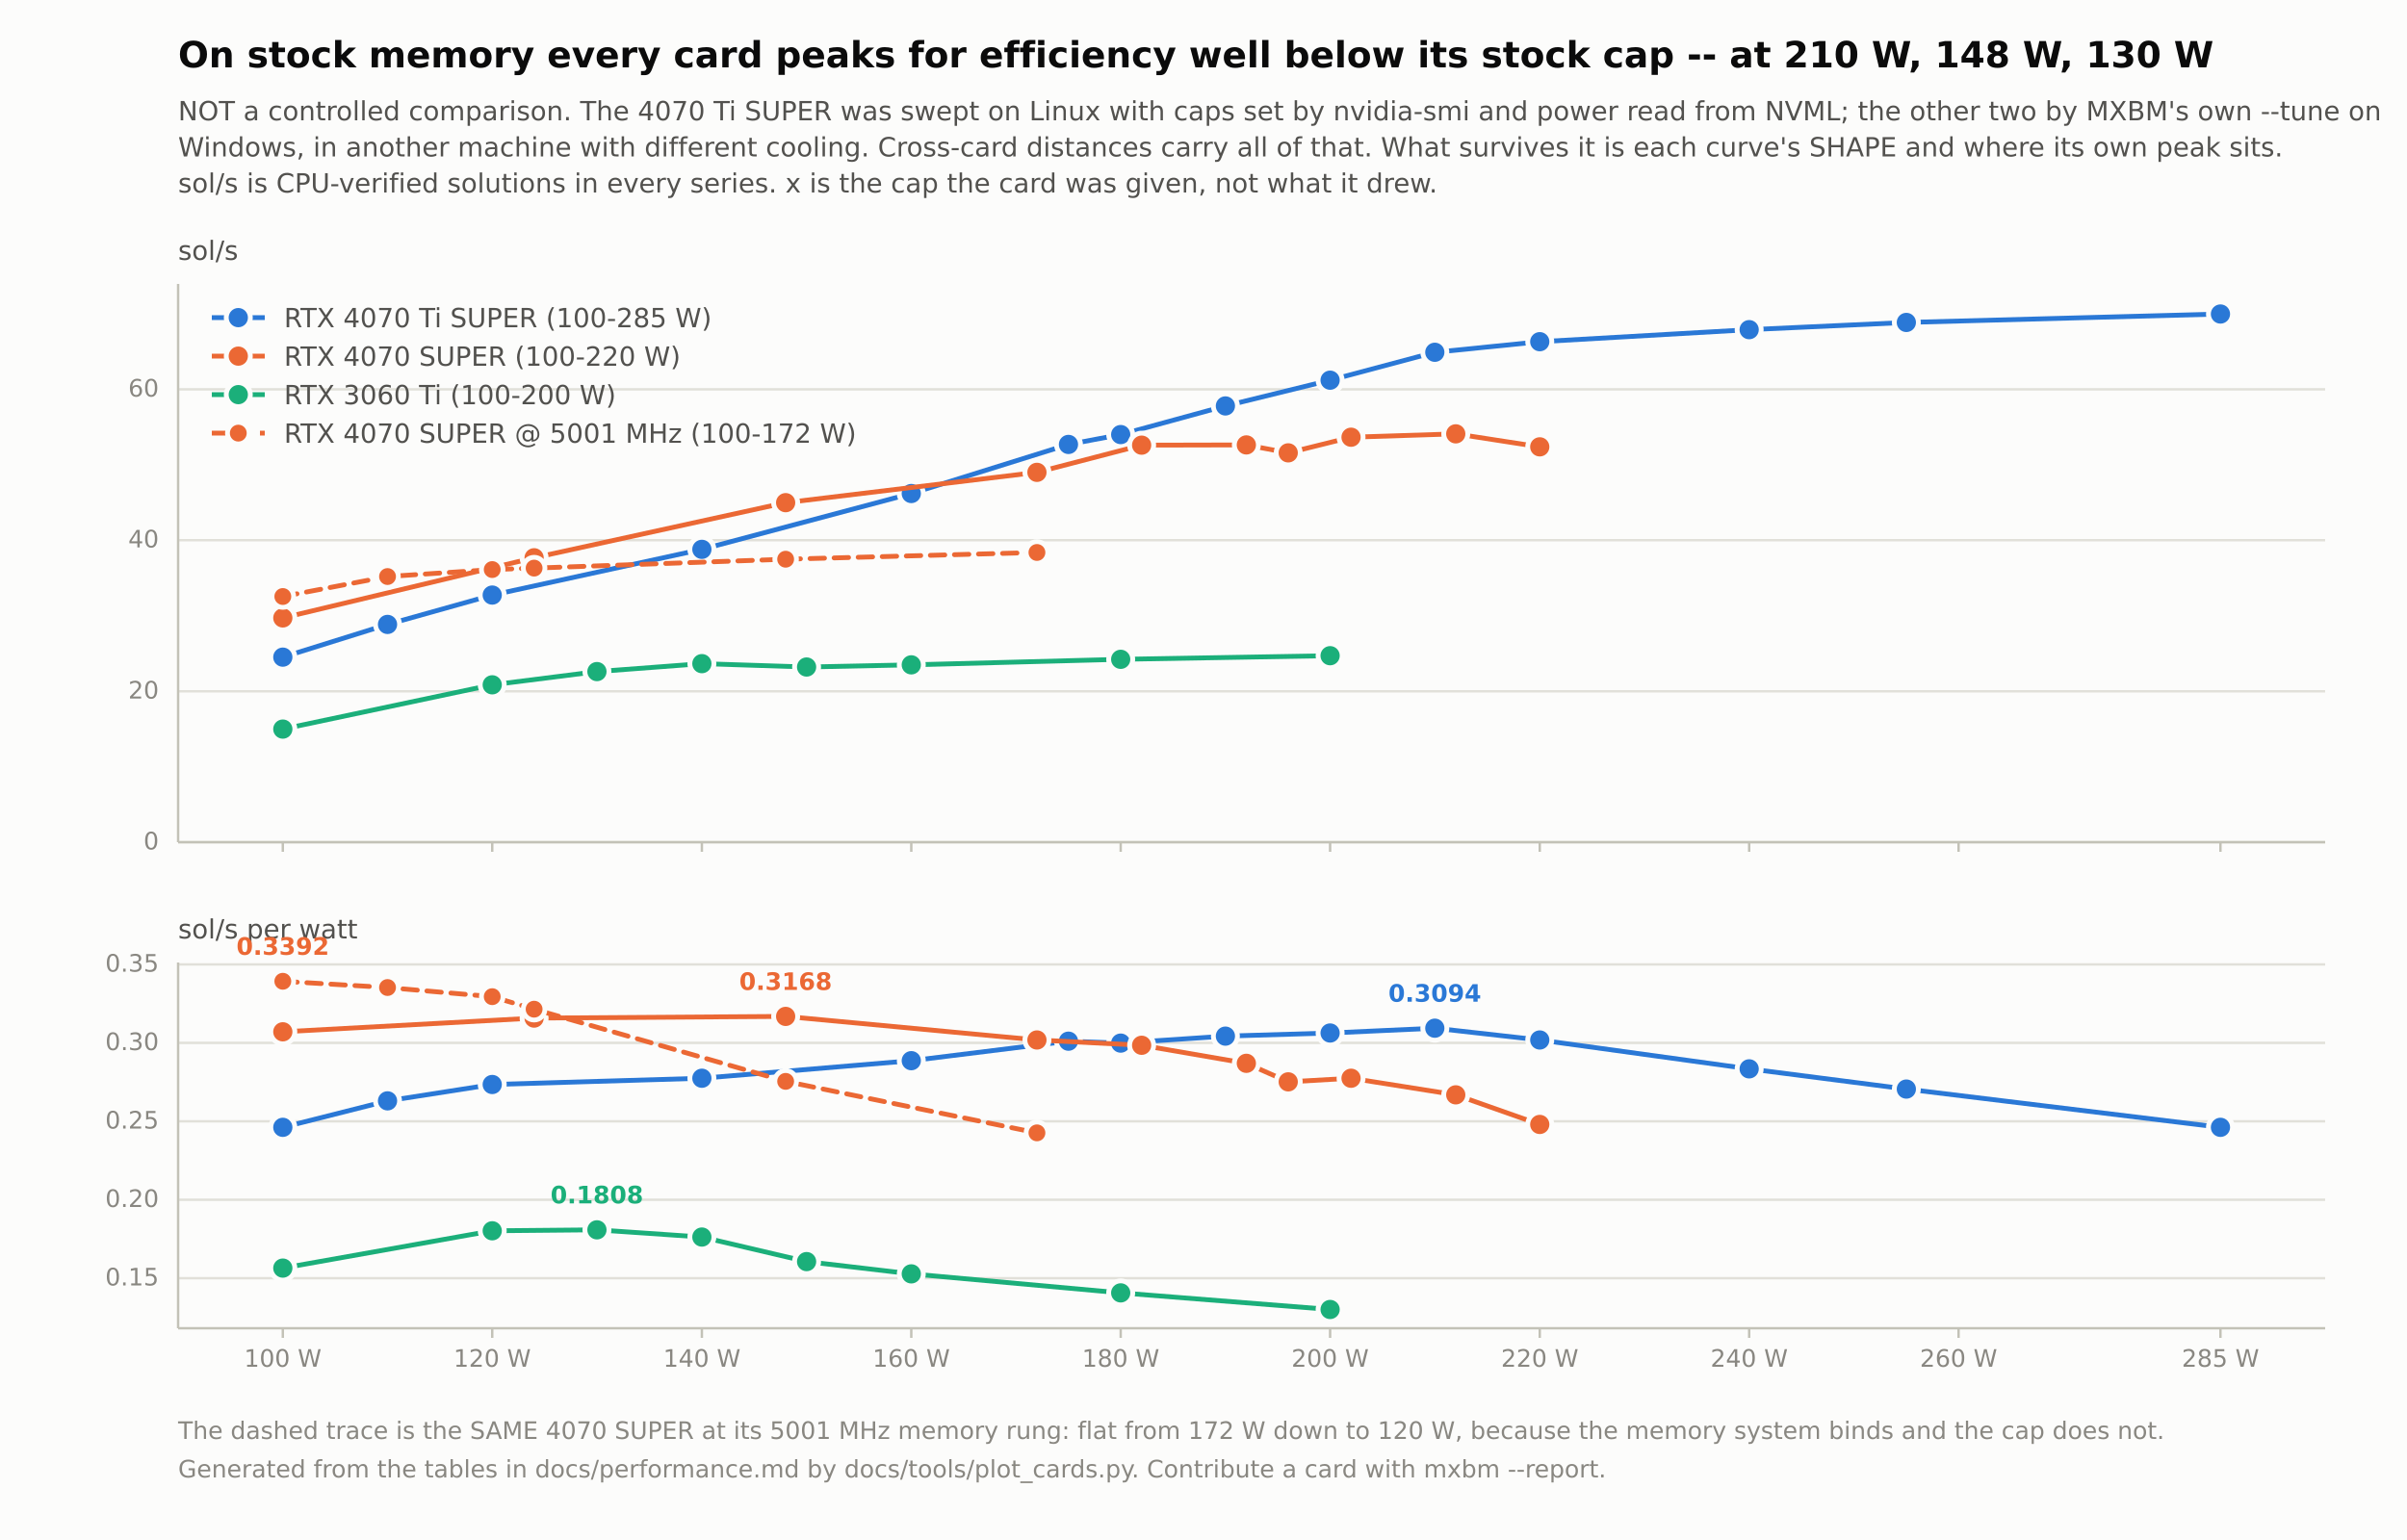
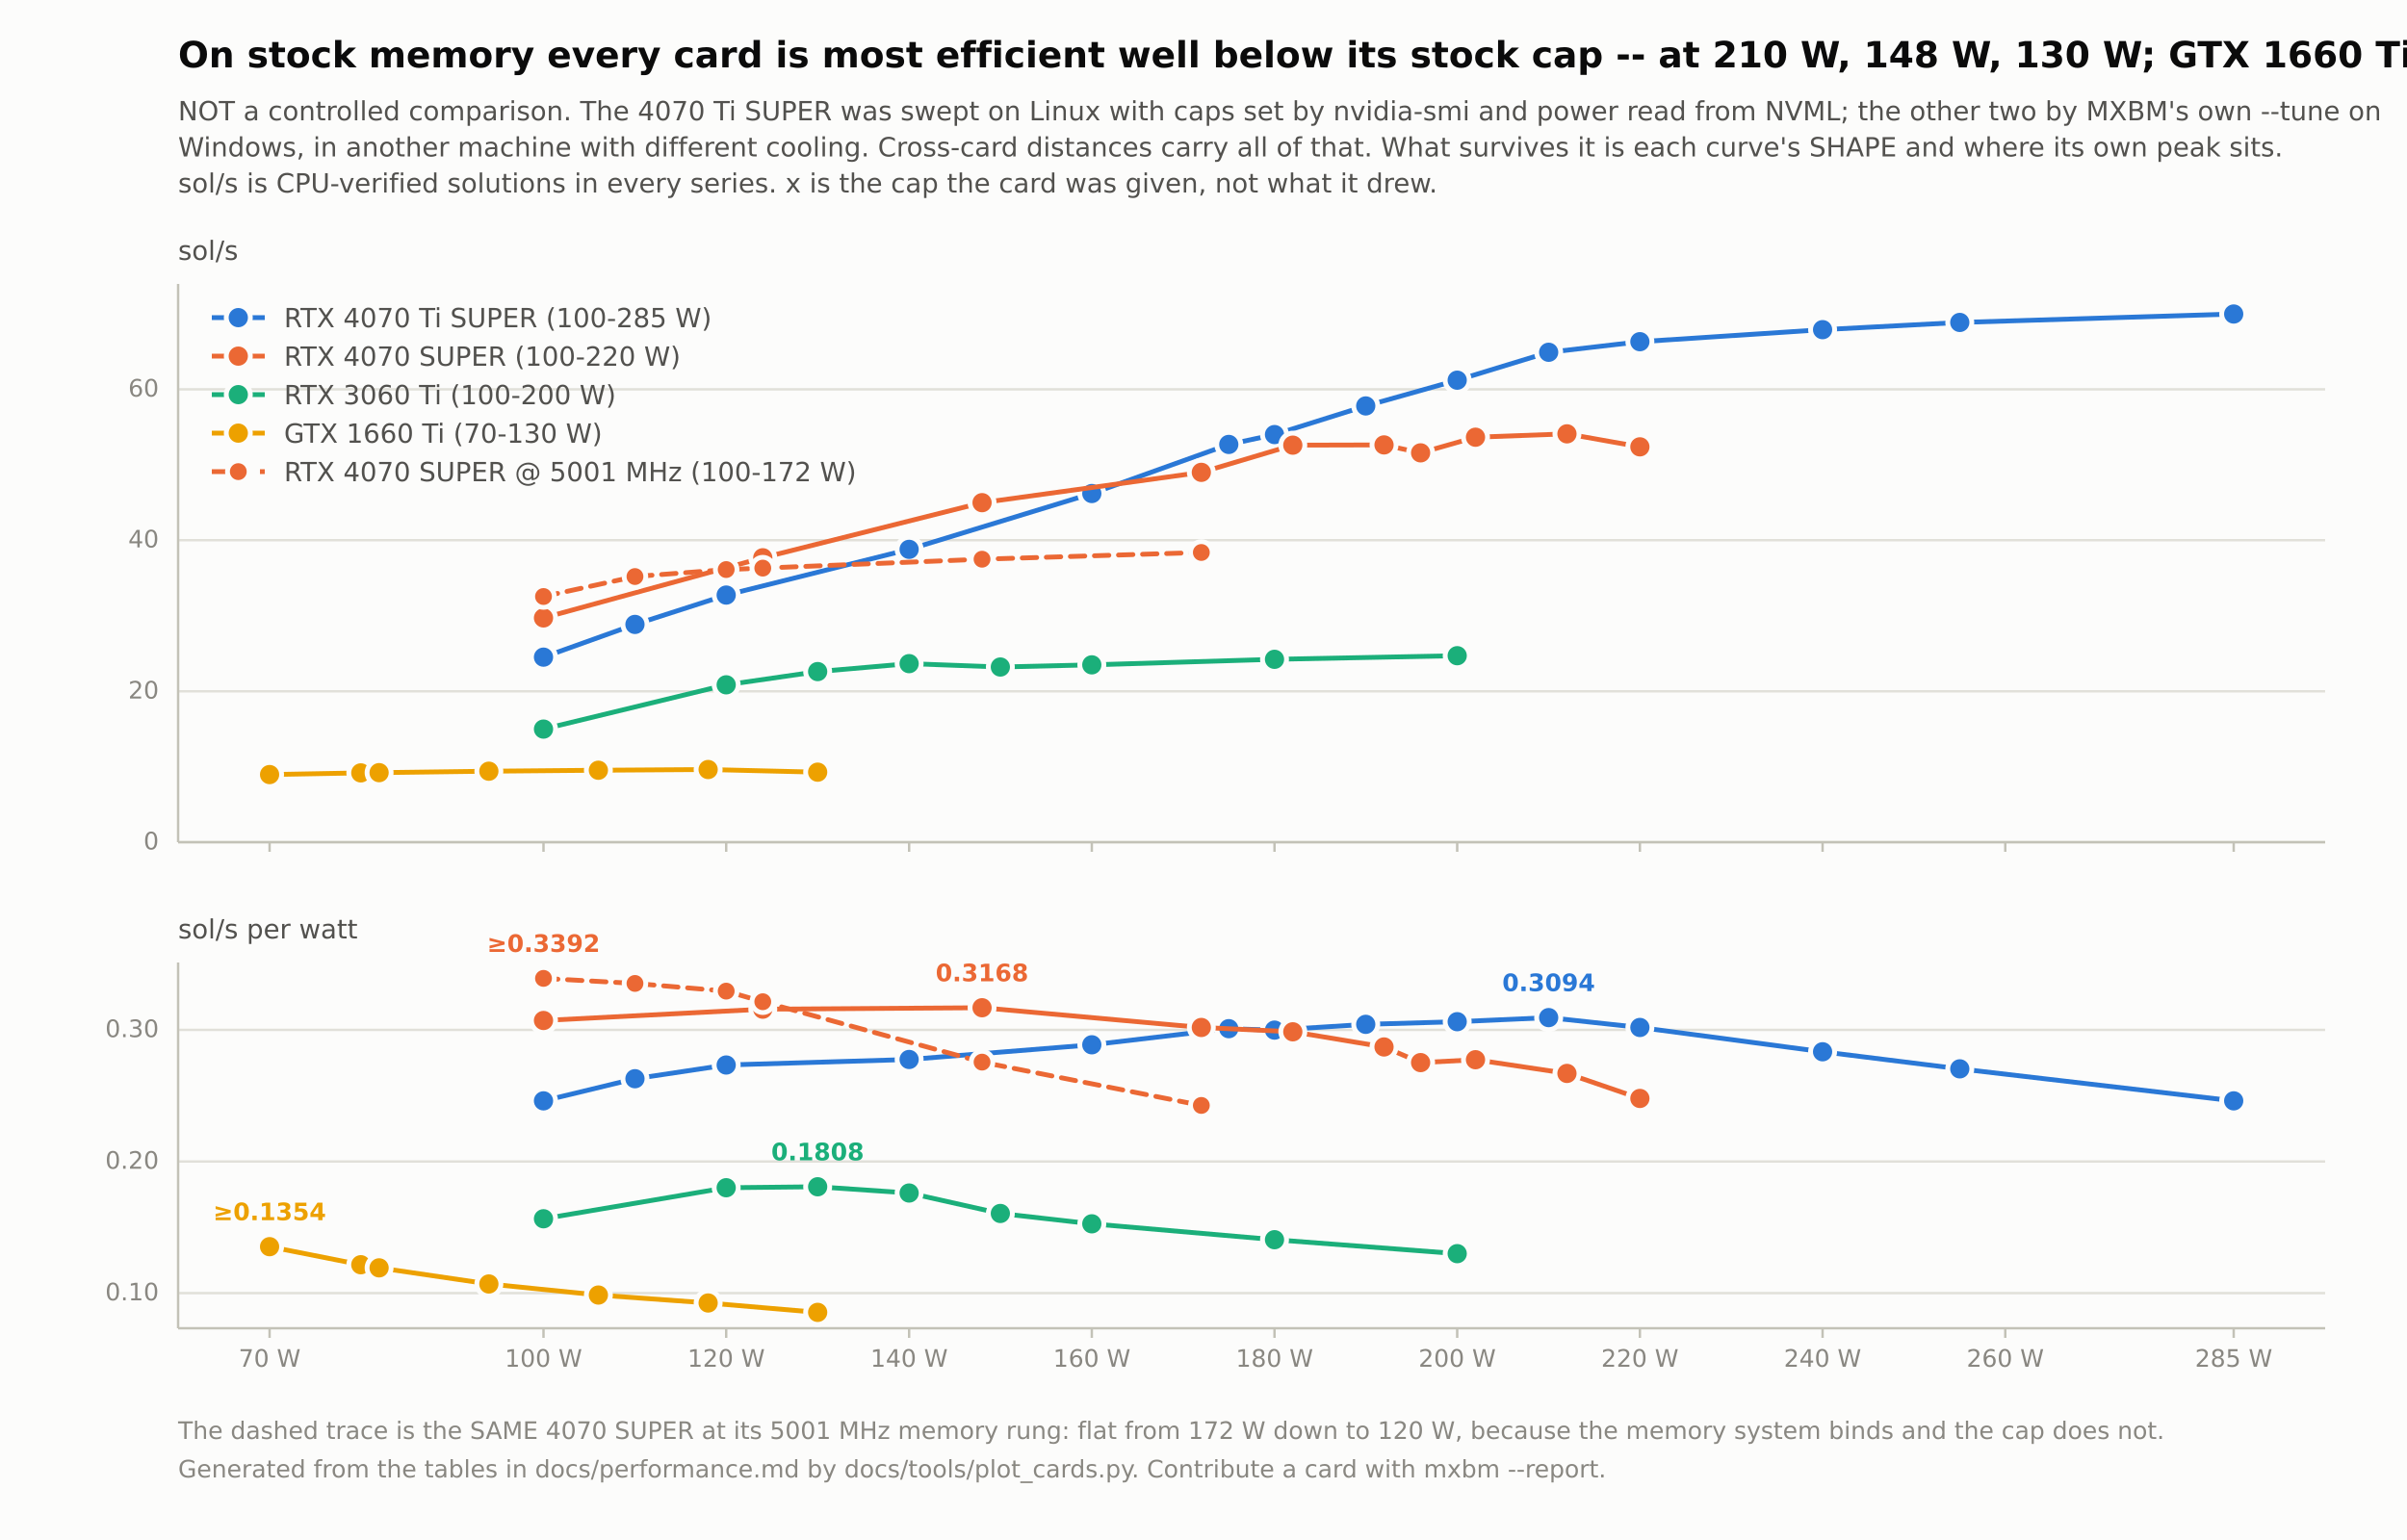
<svg xmlns="http://www.w3.org/2000/svg" width="1000" height="640" viewBox="0 0 1000 640" font-family="DejaVu Sans, Helvetica, Arial, sans-serif">
  <rect width="1000" height="640" fill="#fcfcfb" />
-   <text x="74" y="28" font-size="15" font-weight="bold" fill="#0b0b0b">On stock memory every card peaks for efficiency well below its stock cap -- at 210 W, 148 W, 130 W</text>
+   <text x="74" y="28" font-size="15" font-weight="bold" fill="#0b0b0b">On stock memory every card is most efficient well below its stock cap -- at 210 W, 148 W, 130 W; GTX 1660 Ti never turned over above 70 W</text>
  <text x="74" y="50" font-size="11" fill="#52514e">NOT a controlled comparison. The 4070 Ti SUPER was swept on Linux with caps set by nvidia-smi and power read from NVML; the other two by MXBM's own --tune on</text>
  <text x="74" y="65" font-size="11" fill="#52514e">Windows, in another machine with different cooling. Cross-card distances carry all of that. What survives it is each curve's SHAPE and where its own peak sits.</text>
  <text x="74" y="80" font-size="11" fill="#52514e">sol/s is CPU-verified solutions in every series. x is the cap the card was given, not what it drew.</text>
  <line x1="74" y1="350" x2="966" y2="350" stroke="#e1e0d9" stroke-width="1" />
  <text x="66" y="353" font-size="10" fill="#898781" text-anchor="end">0</text>
  <line x1="74" y1="287.3" x2="966" y2="287.3" stroke="#e1e0d9" stroke-width="1" />
  <text x="66" y="290.3" font-size="10" fill="#898781" text-anchor="end">20</text>
  <line x1="74" y1="224.5" x2="966" y2="224.5" stroke="#e1e0d9" stroke-width="1" />
  <text x="66" y="227.5" font-size="10" fill="#898781" text-anchor="end">40</text>
  <line x1="74" y1="161.8" x2="966" y2="161.8" stroke="#e1e0d9" stroke-width="1" />
  <text x="66" y="164.8" font-size="10" fill="#898781" text-anchor="end">60</text>
  <line x1="74" y1="118" x2="74" y2="350" stroke="#c3c2b7" stroke-width="1" />
  <line x1="74" y1="350" x2="966" y2="350" stroke="#c3c2b7" stroke-width="1" />
-   <line x1="117.5" y1="350" x2="117.5" y2="354" stroke="#c3c2b7" stroke-width="1" />
-   <line x1="204.5" y1="350" x2="204.5" y2="354" stroke="#c3c2b7" stroke-width="1" />
-   <line x1="291.6" y1="350" x2="291.6" y2="354" stroke="#c3c2b7" stroke-width="1" />
-   <line x1="378.6" y1="350" x2="378.6" y2="354" stroke="#c3c2b7" stroke-width="1" />
-   <line x1="465.6" y1="350" x2="465.6" y2="354" stroke="#c3c2b7" stroke-width="1" />
-   <line x1="552.6" y1="350" x2="552.6" y2="354" stroke="#c3c2b7" stroke-width="1" />
-   <line x1="639.7" y1="350" x2="639.7" y2="354" stroke="#c3c2b7" stroke-width="1" />
-   <line x1="726.7" y1="350" x2="726.7" y2="354" stroke="#c3c2b7" stroke-width="1" />
-   <line x1="813.7" y1="350" x2="813.7" y2="354" stroke="#c3c2b7" stroke-width="1" />
-   <line x1="922.5" y1="350" x2="922.5" y2="354" stroke="#c3c2b7" stroke-width="1" />
+   <line x1="112.0" y1="350" x2="112.0" y2="354" stroke="#c3c2b7" stroke-width="1" />
+   <line x1="225.8" y1="350" x2="225.8" y2="354" stroke="#c3c2b7" stroke-width="1" />
+   <line x1="301.7" y1="350" x2="301.7" y2="354" stroke="#c3c2b7" stroke-width="1" />
+   <line x1="377.7" y1="350" x2="377.7" y2="354" stroke="#c3c2b7" stroke-width="1" />
+   <line x1="453.6" y1="350" x2="453.6" y2="354" stroke="#c3c2b7" stroke-width="1" />
+   <line x1="529.5" y1="350" x2="529.5" y2="354" stroke="#c3c2b7" stroke-width="1" />
+   <line x1="605.4" y1="350" x2="605.4" y2="354" stroke="#c3c2b7" stroke-width="1" />
+   <line x1="681.3" y1="350" x2="681.3" y2="354" stroke="#c3c2b7" stroke-width="1" />
+   <line x1="757.2" y1="350" x2="757.2" y2="354" stroke="#c3c2b7" stroke-width="1" />
+   <line x1="833.1" y1="350" x2="833.1" y2="354" stroke="#c3c2b7" stroke-width="1" />
+   <line x1="928.0" y1="350" x2="928.0" y2="354" stroke="#c3c2b7" stroke-width="1" />
  <text x="74" y="108" font-size="11" fill="#52514e">sol/s</text>
-   <polyline points="117.5,273.1 161.0,259.5 204.5,247.3 291.6,228.3 378.6,205.1 443.9,184.7 465.6,180.6 509.1,168.7 552.6,158 596.1,146.4 639.7,142 726.7,137.0 792.0,134 922.5,130.5" fill="none" stroke="#2a78d6" stroke-width="2" stroke-linejoin="round" stroke-linecap="round" />
-   <circle cx="117.5" cy="273.1" r="6" fill="#fcfcfb" />
-   <circle cx="117.5" cy="273.1" r="4" fill="#2a78d6" />
-   <circle cx="161.0" cy="259.5" r="6" fill="#fcfcfb" />
-   <circle cx="161.0" cy="259.5" r="4" fill="#2a78d6" />
-   <circle cx="204.5" cy="247.3" r="6" fill="#fcfcfb" />
-   <circle cx="204.5" cy="247.3" r="4" fill="#2a78d6" />
-   <circle cx="291.6" cy="228.3" r="6" fill="#fcfcfb" />
-   <circle cx="291.6" cy="228.3" r="4" fill="#2a78d6" />
-   <circle cx="378.6" cy="205.1" r="6" fill="#fcfcfb" />
-   <circle cx="378.6" cy="205.1" r="4" fill="#2a78d6" />
-   <circle cx="443.9" cy="184.7" r="6" fill="#fcfcfb" />
-   <circle cx="443.9" cy="184.7" r="4" fill="#2a78d6" />
-   <circle cx="465.6" cy="180.6" r="6" fill="#fcfcfb" />
-   <circle cx="465.6" cy="180.6" r="4" fill="#2a78d6" />
-   <circle cx="509.1" cy="168.7" r="6" fill="#fcfcfb" />
-   <circle cx="509.1" cy="168.7" r="4" fill="#2a78d6" />
-   <circle cx="552.6" cy="158" r="6" fill="#fcfcfb" />
-   <circle cx="552.6" cy="158" r="4" fill="#2a78d6" />
-   <circle cx="596.1" cy="146.4" r="6" fill="#fcfcfb" />
-   <circle cx="596.1" cy="146.4" r="4" fill="#2a78d6" />
-   <circle cx="639.7" cy="142" r="6" fill="#fcfcfb" />
-   <circle cx="639.7" cy="142" r="4" fill="#2a78d6" />
-   <circle cx="726.7" cy="137.0" r="6" fill="#fcfcfb" />
-   <circle cx="726.7" cy="137.0" r="4" fill="#2a78d6" />
-   <circle cx="792.0" cy="134" r="6" fill="#fcfcfb" />
-   <circle cx="792.0" cy="134" r="4" fill="#2a78d6" />
-   <circle cx="922.5" cy="130.5" r="6" fill="#fcfcfb" />
-   <circle cx="922.5" cy="130.5" r="4" fill="#2a78d6" />
-   <polyline points="117.5,256.8 221.9,231.8 326.4,208.9 430.8,196.3 474.3,185.0 517.8,184.9 535.2,188.2 561.3,181.7 604.8,180.3 639.7,185.7" fill="none" stroke="#eb6834" stroke-width="2" stroke-linejoin="round" stroke-linecap="round" />
-   <circle cx="117.5" cy="256.8" r="6" fill="#fcfcfb" />
-   <circle cx="117.5" cy="256.8" r="4" fill="#eb6834" />
-   <circle cx="221.9" cy="231.8" r="6" fill="#fcfcfb" />
-   <circle cx="221.9" cy="231.8" r="4" fill="#eb6834" />
-   <circle cx="326.4" cy="208.9" r="6" fill="#fcfcfb" />
-   <circle cx="326.4" cy="208.9" r="4" fill="#eb6834" />
-   <circle cx="430.8" cy="196.3" r="6" fill="#fcfcfb" />
-   <circle cx="430.8" cy="196.3" r="4" fill="#eb6834" />
-   <circle cx="474.3" cy="185.0" r="6" fill="#fcfcfb" />
-   <circle cx="474.3" cy="185.0" r="4" fill="#eb6834" />
-   <circle cx="517.8" cy="184.9" r="6" fill="#fcfcfb" />
-   <circle cx="517.8" cy="184.9" r="4" fill="#eb6834" />
-   <circle cx="535.2" cy="188.2" r="6" fill="#fcfcfb" />
-   <circle cx="535.2" cy="188.2" r="4" fill="#eb6834" />
-   <circle cx="561.3" cy="181.7" r="6" fill="#fcfcfb" />
-   <circle cx="561.3" cy="181.7" r="4" fill="#eb6834" />
-   <circle cx="604.8" cy="180.3" r="6" fill="#fcfcfb" />
-   <circle cx="604.8" cy="180.3" r="4" fill="#eb6834" />
-   <circle cx="639.7" cy="185.7" r="6" fill="#fcfcfb" />
-   <circle cx="639.7" cy="185.7" r="4" fill="#eb6834" />
-   <polyline points="117.5,303.0 204.5,284.6 248.0,279.1 291.6,275.8 335.1,277.2 378.6,276.3 465.6,274.0 552.6,272.5" fill="none" stroke="#1baf7a" stroke-width="2" stroke-linejoin="round" stroke-linecap="round" />
-   <circle cx="117.5" cy="303.0" r="6" fill="#fcfcfb" />
-   <circle cx="117.5" cy="303.0" r="4" fill="#1baf7a" />
-   <circle cx="204.5" cy="284.6" r="6" fill="#fcfcfb" />
-   <circle cx="204.5" cy="284.6" r="4" fill="#1baf7a" />
-   <circle cx="248.0" cy="279.1" r="6" fill="#fcfcfb" />
-   <circle cx="248.0" cy="279.1" r="4" fill="#1baf7a" />
-   <circle cx="291.6" cy="275.8" r="6" fill="#fcfcfb" />
-   <circle cx="291.6" cy="275.8" r="4" fill="#1baf7a" />
-   <circle cx="335.1" cy="277.2" r="6" fill="#fcfcfb" />
-   <circle cx="335.1" cy="277.2" r="4" fill="#1baf7a" />
-   <circle cx="378.6" cy="276.3" r="6" fill="#fcfcfb" />
-   <circle cx="378.6" cy="276.3" r="4" fill="#1baf7a" />
-   <circle cx="465.6" cy="274.0" r="6" fill="#fcfcfb" />
-   <circle cx="465.6" cy="274.0" r="4" fill="#1baf7a" />
-   <circle cx="552.6" cy="272.5" r="6" fill="#fcfcfb" />
-   <circle cx="552.6" cy="272.5" r="4" fill="#1baf7a" />
-   <polyline points="117.5,247.9 161.0,239.6 204.5,236.7 221.9,236.1 326.4,232.4 430.8,229.6" fill="none" stroke="#eb6834" stroke-width="2" stroke-linejoin="round" stroke-linecap="round" stroke-dasharray="6 4" />
-   <circle cx="117.5" cy="247.9" r="5.5" fill="#fcfcfb" />
-   <circle cx="117.5" cy="247.9" r="3.5" fill="#eb6834" />
-   <circle cx="161.0" cy="239.6" r="5.5" fill="#fcfcfb" />
-   <circle cx="161.0" cy="239.6" r="3.5" fill="#eb6834" />
-   <circle cx="204.5" cy="236.7" r="5.5" fill="#fcfcfb" />
-   <circle cx="204.5" cy="236.7" r="3.5" fill="#eb6834" />
-   <circle cx="221.9" cy="236.1" r="5.5" fill="#fcfcfb" />
-   <circle cx="221.9" cy="236.1" r="3.5" fill="#eb6834" />
-   <circle cx="326.4" cy="232.4" r="5.5" fill="#fcfcfb" />
-   <circle cx="326.4" cy="232.4" r="3.5" fill="#eb6834" />
-   <circle cx="430.8" cy="229.6" r="5.5" fill="#fcfcfb" />
-   <circle cx="430.8" cy="229.6" r="3.5" fill="#eb6834" />
-   <line x1="74" y1="531.2" x2="966" y2="531.2" stroke="#e1e0d9" stroke-width="1" />
-   <text x="66" y="534.2" font-size="10" fill="#898781" text-anchor="end">0.15</text>
-   <line x1="74" y1="498.6" x2="966" y2="498.6" stroke="#e1e0d9" stroke-width="1" />
-   <text x="66" y="501.6" font-size="10" fill="#898781" text-anchor="end">0.20</text>
-   <line x1="74" y1="466.0" x2="966" y2="466.0" stroke="#e1e0d9" stroke-width="1" />
-   <text x="66" y="469.0" font-size="10" fill="#898781" text-anchor="end">0.25</text>
-   <line x1="74" y1="433.4" x2="966" y2="433.4" stroke="#e1e0d9" stroke-width="1" />
-   <text x="66" y="436.4" font-size="10" fill="#898781" text-anchor="end">0.30</text>
-   <line x1="74" y1="400.8" x2="966" y2="400.8" stroke="#e1e0d9" stroke-width="1" />
-   <text x="66" y="403.8" font-size="10" fill="#898781" text-anchor="end">0.35</text>
+   <polyline points="225.8,273.1 263.8,259.5 301.7,247.3 377.7,228.3 453.6,205.1 510.5,184.7 529.5,180.6 567.4,168.7 605.4,158 643.4,146.4 681.3,142 757.2,137.0 814.2,134 928.0,130.5" fill="none" stroke="#2a78d6" stroke-width="2" stroke-linejoin="round" stroke-linecap="round" />
+   <circle cx="225.8" cy="273.1" r="6" fill="#fcfcfb" />
+   <circle cx="225.8" cy="273.1" r="4" fill="#2a78d6" />
+   <circle cx="263.8" cy="259.5" r="6" fill="#fcfcfb" />
+   <circle cx="263.8" cy="259.5" r="4" fill="#2a78d6" />
+   <circle cx="301.7" cy="247.3" r="6" fill="#fcfcfb" />
+   <circle cx="301.7" cy="247.3" r="4" fill="#2a78d6" />
+   <circle cx="377.7" cy="228.3" r="6" fill="#fcfcfb" />
+   <circle cx="377.7" cy="228.3" r="4" fill="#2a78d6" />
+   <circle cx="453.6" cy="205.1" r="6" fill="#fcfcfb" />
+   <circle cx="453.6" cy="205.1" r="4" fill="#2a78d6" />
+   <circle cx="510.5" cy="184.7" r="6" fill="#fcfcfb" />
+   <circle cx="510.5" cy="184.7" r="4" fill="#2a78d6" />
+   <circle cx="529.5" cy="180.6" r="6" fill="#fcfcfb" />
+   <circle cx="529.5" cy="180.6" r="4" fill="#2a78d6" />
+   <circle cx="567.4" cy="168.7" r="6" fill="#fcfcfb" />
+   <circle cx="567.4" cy="168.7" r="4" fill="#2a78d6" />
+   <circle cx="605.4" cy="158" r="6" fill="#fcfcfb" />
+   <circle cx="605.4" cy="158" r="4" fill="#2a78d6" />
+   <circle cx="643.4" cy="146.4" r="6" fill="#fcfcfb" />
+   <circle cx="643.4" cy="146.4" r="4" fill="#2a78d6" />
+   <circle cx="681.3" cy="142" r="6" fill="#fcfcfb" />
+   <circle cx="681.3" cy="142" r="4" fill="#2a78d6" />
+   <circle cx="757.2" cy="137.0" r="6" fill="#fcfcfb" />
+   <circle cx="757.2" cy="137.0" r="4" fill="#2a78d6" />
+   <circle cx="814.2" cy="134" r="6" fill="#fcfcfb" />
+   <circle cx="814.2" cy="134" r="4" fill="#2a78d6" />
+   <circle cx="928.0" cy="130.5" r="6" fill="#fcfcfb" />
+   <circle cx="928.0" cy="130.5" r="4" fill="#2a78d6" />
+   <polyline points="225.8,256.8 316.9,231.8 408.0,208.9 499.1,196.3 537.1,185.0 575.0,184.9 590.2,188.2 613.0,181.7 651.0,180.3 681.3,185.7" fill="none" stroke="#eb6834" stroke-width="2" stroke-linejoin="round" stroke-linecap="round" />
+   <circle cx="225.8" cy="256.8" r="6" fill="#fcfcfb" />
+   <circle cx="225.8" cy="256.8" r="4" fill="#eb6834" />
+   <circle cx="316.9" cy="231.8" r="6" fill="#fcfcfb" />
+   <circle cx="316.9" cy="231.8" r="4" fill="#eb6834" />
+   <circle cx="408.0" cy="208.9" r="6" fill="#fcfcfb" />
+   <circle cx="408.0" cy="208.9" r="4" fill="#eb6834" />
+   <circle cx="499.1" cy="196.3" r="6" fill="#fcfcfb" />
+   <circle cx="499.1" cy="196.3" r="4" fill="#eb6834" />
+   <circle cx="537.1" cy="185.0" r="6" fill="#fcfcfb" />
+   <circle cx="537.1" cy="185.0" r="4" fill="#eb6834" />
+   <circle cx="575.0" cy="184.9" r="6" fill="#fcfcfb" />
+   <circle cx="575.0" cy="184.9" r="4" fill="#eb6834" />
+   <circle cx="590.2" cy="188.2" r="6" fill="#fcfcfb" />
+   <circle cx="590.2" cy="188.2" r="4" fill="#eb6834" />
+   <circle cx="613.0" cy="181.7" r="6" fill="#fcfcfb" />
+   <circle cx="613.0" cy="181.7" r="4" fill="#eb6834" />
+   <circle cx="651.0" cy="180.3" r="6" fill="#fcfcfb" />
+   <circle cx="651.0" cy="180.3" r="4" fill="#eb6834" />
+   <circle cx="681.3" cy="185.7" r="6" fill="#fcfcfb" />
+   <circle cx="681.3" cy="185.7" r="4" fill="#eb6834" />
+   <polyline points="225.8,303.0 301.7,284.6 339.7,279.1 377.7,275.8 415.6,277.2 453.6,276.3 529.5,274.0 605.4,272.5" fill="none" stroke="#1baf7a" stroke-width="2" stroke-linejoin="round" stroke-linecap="round" />
+   <circle cx="225.8" cy="303.0" r="6" fill="#fcfcfb" />
+   <circle cx="225.8" cy="303.0" r="4" fill="#1baf7a" />
+   <circle cx="301.7" cy="284.6" r="6" fill="#fcfcfb" />
+   <circle cx="301.7" cy="284.6" r="4" fill="#1baf7a" />
+   <circle cx="339.7" cy="279.1" r="6" fill="#fcfcfb" />
+   <circle cx="339.7" cy="279.1" r="4" fill="#1baf7a" />
+   <circle cx="377.7" cy="275.8" r="6" fill="#fcfcfb" />
+   <circle cx="377.7" cy="275.8" r="4" fill="#1baf7a" />
+   <circle cx="415.6" cy="277.2" r="6" fill="#fcfcfb" />
+   <circle cx="415.6" cy="277.2" r="4" fill="#1baf7a" />
+   <circle cx="453.6" cy="276.3" r="6" fill="#fcfcfb" />
+   <circle cx="453.6" cy="276.3" r="4" fill="#1baf7a" />
+   <circle cx="529.5" cy="274.0" r="6" fill="#fcfcfb" />
+   <circle cx="529.5" cy="274.0" r="4" fill="#1baf7a" />
+   <circle cx="605.4" cy="272.5" r="6" fill="#fcfcfb" />
+   <circle cx="605.4" cy="272.5" r="4" fill="#1baf7a" />
+   <polyline points="112.0,321.9 149.9,321.2 157.5,321.1 203.1,320.5 248.6,320.1 294.2,319.8 339.7,320.9" fill="none" stroke="#eda100" stroke-width="2" stroke-linejoin="round" stroke-linecap="round" />
+   <circle cx="112.0" cy="321.9" r="6" fill="#fcfcfb" />
+   <circle cx="112.0" cy="321.9" r="4" fill="#eda100" />
+   <circle cx="149.9" cy="321.2" r="6" fill="#fcfcfb" />
+   <circle cx="149.9" cy="321.2" r="4" fill="#eda100" />
+   <circle cx="157.5" cy="321.1" r="6" fill="#fcfcfb" />
+   <circle cx="157.5" cy="321.1" r="4" fill="#eda100" />
+   <circle cx="203.1" cy="320.5" r="6" fill="#fcfcfb" />
+   <circle cx="203.1" cy="320.5" r="4" fill="#eda100" />
+   <circle cx="248.6" cy="320.1" r="6" fill="#fcfcfb" />
+   <circle cx="248.6" cy="320.1" r="4" fill="#eda100" />
+   <circle cx="294.2" cy="319.8" r="6" fill="#fcfcfb" />
+   <circle cx="294.2" cy="319.8" r="4" fill="#eda100" />
+   <circle cx="339.7" cy="320.9" r="6" fill="#fcfcfb" />
+   <circle cx="339.7" cy="320.9" r="4" fill="#eda100" />
+   <polyline points="225.8,247.9 263.8,239.6 301.7,236.7 316.9,236.1 408.0,232.4 499.1,229.6" fill="none" stroke="#eb6834" stroke-width="2" stroke-linejoin="round" stroke-linecap="round" stroke-dasharray="6 4" />
+   <circle cx="225.8" cy="247.9" r="5.5" fill="#fcfcfb" />
+   <circle cx="225.8" cy="247.9" r="3.5" fill="#eb6834" />
+   <circle cx="263.8" cy="239.6" r="5.5" fill="#fcfcfb" />
+   <circle cx="263.8" cy="239.6" r="3.5" fill="#eb6834" />
+   <circle cx="301.7" cy="236.7" r="5.5" fill="#fcfcfb" />
+   <circle cx="301.7" cy="236.7" r="3.5" fill="#eb6834" />
+   <circle cx="316.9" cy="236.1" r="5.5" fill="#fcfcfb" />
+   <circle cx="316.9" cy="236.1" r="3.5" fill="#eb6834" />
+   <circle cx="408.0" cy="232.4" r="5.5" fill="#fcfcfb" />
+   <circle cx="408.0" cy="232.4" r="3.5" fill="#eb6834" />
+   <circle cx="499.1" cy="229.6" r="5.5" fill="#fcfcfb" />
+   <circle cx="499.1" cy="229.6" r="3.5" fill="#eb6834" />
+   <line x1="74" y1="537.4" x2="966" y2="537.4" stroke="#e1e0d9" stroke-width="1" />
+   <text x="66" y="540.4" font-size="10" fill="#898781" text-anchor="end">0.10</text>
+   <line x1="74" y1="482.7" x2="966" y2="482.7" stroke="#e1e0d9" stroke-width="1" />
+   <text x="66" y="485.7" font-size="10" fill="#898781" text-anchor="end">0.20</text>
+   <line x1="74" y1="428.0" x2="966" y2="428.0" stroke="#e1e0d9" stroke-width="1" />
+   <text x="66" y="431.0" font-size="10" fill="#898781" text-anchor="end">0.30</text>
  <line x1="74" y1="400" x2="74" y2="552" stroke="#c3c2b7" stroke-width="1" />
  <line x1="74" y1="552" x2="966" y2="552" stroke="#c3c2b7" stroke-width="1" />
-   <line x1="117.5" y1="552" x2="117.5" y2="556" stroke="#c3c2b7" stroke-width="1" />
-   <text x="117.5" y="568" font-size="10" fill="#898781" text-anchor="middle">100 W</text>
-   <line x1="204.5" y1="552" x2="204.5" y2="556" stroke="#c3c2b7" stroke-width="1" />
-   <text x="204.5" y="568" font-size="10" fill="#898781" text-anchor="middle">120 W</text>
-   <line x1="291.6" y1="552" x2="291.6" y2="556" stroke="#c3c2b7" stroke-width="1" />
-   <text x="291.6" y="568" font-size="10" fill="#898781" text-anchor="middle">140 W</text>
-   <line x1="378.6" y1="552" x2="378.6" y2="556" stroke="#c3c2b7" stroke-width="1" />
-   <text x="378.6" y="568" font-size="10" fill="#898781" text-anchor="middle">160 W</text>
-   <line x1="465.6" y1="552" x2="465.6" y2="556" stroke="#c3c2b7" stroke-width="1" />
-   <text x="465.6" y="568" font-size="10" fill="#898781" text-anchor="middle">180 W</text>
-   <line x1="552.6" y1="552" x2="552.6" y2="556" stroke="#c3c2b7" stroke-width="1" />
-   <text x="552.6" y="568" font-size="10" fill="#898781" text-anchor="middle">200 W</text>
-   <line x1="639.7" y1="552" x2="639.7" y2="556" stroke="#c3c2b7" stroke-width="1" />
-   <text x="639.7" y="568" font-size="10" fill="#898781" text-anchor="middle">220 W</text>
-   <line x1="726.7" y1="552" x2="726.7" y2="556" stroke="#c3c2b7" stroke-width="1" />
-   <text x="726.7" y="568" font-size="10" fill="#898781" text-anchor="middle">240 W</text>
-   <line x1="813.7" y1="552" x2="813.7" y2="556" stroke="#c3c2b7" stroke-width="1" />
-   <text x="813.7" y="568" font-size="10" fill="#898781" text-anchor="middle">260 W</text>
-   <line x1="922.5" y1="552" x2="922.5" y2="556" stroke="#c3c2b7" stroke-width="1" />
-   <text x="922.5" y="568" font-size="10" fill="#898781" text-anchor="middle">285 W</text>
+   <line x1="112.0" y1="552" x2="112.0" y2="556" stroke="#c3c2b7" stroke-width="1" />
+   <text x="112.0" y="568" font-size="10" fill="#898781" text-anchor="middle">70 W</text>
+   <line x1="225.8" y1="552" x2="225.8" y2="556" stroke="#c3c2b7" stroke-width="1" />
+   <text x="225.8" y="568" font-size="10" fill="#898781" text-anchor="middle">100 W</text>
+   <line x1="301.7" y1="552" x2="301.7" y2="556" stroke="#c3c2b7" stroke-width="1" />
+   <text x="301.7" y="568" font-size="10" fill="#898781" text-anchor="middle">120 W</text>
+   <line x1="377.7" y1="552" x2="377.7" y2="556" stroke="#c3c2b7" stroke-width="1" />
+   <text x="377.7" y="568" font-size="10" fill="#898781" text-anchor="middle">140 W</text>
+   <line x1="453.6" y1="552" x2="453.6" y2="556" stroke="#c3c2b7" stroke-width="1" />
+   <text x="453.6" y="568" font-size="10" fill="#898781" text-anchor="middle">160 W</text>
+   <line x1="529.5" y1="552" x2="529.5" y2="556" stroke="#c3c2b7" stroke-width="1" />
+   <text x="529.5" y="568" font-size="10" fill="#898781" text-anchor="middle">180 W</text>
+   <line x1="605.4" y1="552" x2="605.4" y2="556" stroke="#c3c2b7" stroke-width="1" />
+   <text x="605.4" y="568" font-size="10" fill="#898781" text-anchor="middle">200 W</text>
+   <line x1="681.3" y1="552" x2="681.3" y2="556" stroke="#c3c2b7" stroke-width="1" />
+   <text x="681.3" y="568" font-size="10" fill="#898781" text-anchor="middle">220 W</text>
+   <line x1="757.2" y1="552" x2="757.2" y2="556" stroke="#c3c2b7" stroke-width="1" />
+   <text x="757.2" y="568" font-size="10" fill="#898781" text-anchor="middle">240 W</text>
+   <line x1="833.1" y1="552" x2="833.1" y2="556" stroke="#c3c2b7" stroke-width="1" />
+   <text x="833.1" y="568" font-size="10" fill="#898781" text-anchor="middle">260 W</text>
+   <line x1="928.0" y1="552" x2="928.0" y2="556" stroke="#c3c2b7" stroke-width="1" />
+   <text x="928.0" y="568" font-size="10" fill="#898781" text-anchor="middle">285 W</text>
  <text x="74" y="390" font-size="11" fill="#52514e">sol/s per watt</text>
-   <polyline points="117.5,468.5 161.0,457.5 204.5,450.7 291.6,448.1 378.6,440.8 443.9,432.7 465.6,433.5 509.1,430.6 552.6,429.3 596.1,427.3 639.7,432.2 726.7,444.2 792.0,452.6 922.5,468.5" fill="none" stroke="#2a78d6" stroke-width="2" stroke-linejoin="round" stroke-linecap="round" />
-   <circle cx="117.5" cy="468.5" r="6" fill="#fcfcfb" />
-   <circle cx="117.5" cy="468.5" r="4" fill="#2a78d6" />
-   <circle cx="161.0" cy="457.5" r="6" fill="#fcfcfb" />
-   <circle cx="161.0" cy="457.5" r="4" fill="#2a78d6" />
-   <circle cx="204.5" cy="450.7" r="6" fill="#fcfcfb" />
-   <circle cx="204.5" cy="450.7" r="4" fill="#2a78d6" />
-   <circle cx="291.6" cy="448.1" r="6" fill="#fcfcfb" />
-   <circle cx="291.6" cy="448.1" r="4" fill="#2a78d6" />
-   <circle cx="378.6" cy="440.8" r="6" fill="#fcfcfb" />
-   <circle cx="378.6" cy="440.8" r="4" fill="#2a78d6" />
-   <circle cx="443.9" cy="432.7" r="6" fill="#fcfcfb" />
-   <circle cx="443.9" cy="432.7" r="4" fill="#2a78d6" />
-   <circle cx="465.6" cy="433.5" r="6" fill="#fcfcfb" />
-   <circle cx="465.6" cy="433.5" r="4" fill="#2a78d6" />
-   <circle cx="509.1" cy="430.6" r="6" fill="#fcfcfb" />
-   <circle cx="509.1" cy="430.6" r="4" fill="#2a78d6" />
-   <circle cx="552.6" cy="429.3" r="6" fill="#fcfcfb" />
-   <circle cx="552.6" cy="429.3" r="4" fill="#2a78d6" />
-   <circle cx="596.1" cy="427.3" r="6" fill="#fcfcfb" />
-   <circle cx="596.1" cy="427.3" r="4" fill="#2a78d6" />
-   <circle cx="639.7" cy="432.2" r="6" fill="#fcfcfb" />
-   <circle cx="639.7" cy="432.2" r="4" fill="#2a78d6" />
-   <circle cx="726.7" cy="444.2" r="6" fill="#fcfcfb" />
-   <circle cx="726.7" cy="444.2" r="4" fill="#2a78d6" />
-   <circle cx="792.0" cy="452.6" r="6" fill="#fcfcfb" />
-   <circle cx="792.0" cy="452.6" r="4" fill="#2a78d6" />
-   <circle cx="922.5" cy="468.5" r="6" fill="#fcfcfb" />
-   <circle cx="922.5" cy="468.5" r="4" fill="#2a78d6" />
-   <polyline points="117.5,428.8 221.9,423.1 326.4,422.4 430.8,432.2 474.3,434.4 517.8,441.9 535.2,449.6 561.3,448.1 604.8,455.0 639.7,467.3" fill="none" stroke="#eb6834" stroke-width="2" stroke-linejoin="round" stroke-linecap="round" />
-   <circle cx="117.5" cy="428.8" r="6" fill="#fcfcfb" />
-   <circle cx="117.5" cy="428.8" r="4" fill="#eb6834" />
-   <circle cx="221.9" cy="423.1" r="6" fill="#fcfcfb" />
-   <circle cx="221.9" cy="423.1" r="4" fill="#eb6834" />
-   <circle cx="326.4" cy="422.4" r="6" fill="#fcfcfb" />
-   <circle cx="326.4" cy="422.4" r="4" fill="#eb6834" />
-   <circle cx="430.8" cy="432.2" r="6" fill="#fcfcfb" />
-   <circle cx="430.8" cy="432.2" r="4" fill="#eb6834" />
-   <circle cx="474.3" cy="434.4" r="6" fill="#fcfcfb" />
-   <circle cx="474.3" cy="434.4" r="4" fill="#eb6834" />
-   <circle cx="517.8" cy="441.9" r="6" fill="#fcfcfb" />
-   <circle cx="517.8" cy="441.9" r="4" fill="#eb6834" />
-   <circle cx="535.2" cy="449.6" r="6" fill="#fcfcfb" />
-   <circle cx="535.2" cy="449.6" r="4" fill="#eb6834" />
-   <circle cx="561.3" cy="448.1" r="6" fill="#fcfcfb" />
-   <circle cx="561.3" cy="448.1" r="4" fill="#eb6834" />
-   <circle cx="604.8" cy="455.0" r="6" fill="#fcfcfb" />
-   <circle cx="604.8" cy="455.0" r="4" fill="#eb6834" />
-   <circle cx="639.7" cy="467.3" r="6" fill="#fcfcfb" />
-   <circle cx="639.7" cy="467.3" r="4" fill="#eb6834" />
-   <polyline points="117.5,527.0 204.5,511.5 248.0,511.1 291.6,514.1 335.1,524.3 378.6,529.4 465.6,537.3 552.6,544.2" fill="none" stroke="#1baf7a" stroke-width="2" stroke-linejoin="round" stroke-linecap="round" />
-   <circle cx="117.5" cy="527.0" r="6" fill="#fcfcfb" />
-   <circle cx="117.5" cy="527.0" r="4" fill="#1baf7a" />
-   <circle cx="204.5" cy="511.5" r="6" fill="#fcfcfb" />
-   <circle cx="204.5" cy="511.5" r="4" fill="#1baf7a" />
-   <circle cx="248.0" cy="511.1" r="6" fill="#fcfcfb" />
-   <circle cx="248.0" cy="511.1" r="4" fill="#1baf7a" />
-   <circle cx="291.6" cy="514.1" r="6" fill="#fcfcfb" />
-   <circle cx="291.6" cy="514.1" r="4" fill="#1baf7a" />
-   <circle cx="335.1" cy="524.3" r="6" fill="#fcfcfb" />
-   <circle cx="335.1" cy="524.3" r="4" fill="#1baf7a" />
-   <circle cx="378.6" cy="529.4" r="6" fill="#fcfcfb" />
-   <circle cx="378.6" cy="529.4" r="4" fill="#1baf7a" />
-   <circle cx="465.6" cy="537.3" r="6" fill="#fcfcfb" />
-   <circle cx="465.6" cy="537.3" r="4" fill="#1baf7a" />
-   <circle cx="552.6" cy="544.2" r="6" fill="#fcfcfb" />
-   <circle cx="552.6" cy="544.2" r="4" fill="#1baf7a" />
-   <polyline points="117.5,407.8 161.0,410.4 204.5,414.2 221.9,419.4 326.4,449.4 430.8,470.8" fill="none" stroke="#eb6834" stroke-width="2" stroke-linejoin="round" stroke-linecap="round" stroke-dasharray="6 4" />
-   <circle cx="117.5" cy="407.8" r="5.5" fill="#fcfcfb" />
-   <circle cx="117.5" cy="407.8" r="3.5" fill="#eb6834" />
-   <circle cx="161.0" cy="410.4" r="5.5" fill="#fcfcfb" />
-   <circle cx="161.0" cy="410.4" r="3.5" fill="#eb6834" />
-   <circle cx="204.5" cy="414.2" r="5.5" fill="#fcfcfb" />
-   <circle cx="204.5" cy="414.2" r="3.5" fill="#eb6834" />
-   <circle cx="221.9" cy="419.4" r="5.5" fill="#fcfcfb" />
-   <circle cx="221.9" cy="419.4" r="3.5" fill="#eb6834" />
-   <circle cx="326.4" cy="449.4" r="5.5" fill="#fcfcfb" />
-   <circle cx="326.4" cy="449.4" r="3.5" fill="#eb6834" />
-   <circle cx="430.8" cy="470.8" r="5.5" fill="#fcfcfb" />
-   <circle cx="430.8" cy="470.8" r="3.5" fill="#eb6834" />
-   <text x="596.1" y="416.3" font-size="10" font-weight="bold" fill="#2a78d6" text-anchor="middle">0.3094</text>
-   <text x="326.4" y="411.4" font-size="10" font-weight="bold" fill="#eb6834" text-anchor="middle">0.3168</text>
-   <text x="248.0" y="500.1" font-size="10" font-weight="bold" fill="#1baf7a" text-anchor="middle">0.1808</text>
-   <text x="117.5" y="396.8" font-size="10" font-weight="bold" fill="#eb6834" text-anchor="middle">0.3392</text>
+   <polyline points="225.8,457.5 263.8,448.3 301.7,442.6 377.7,440.3 453.6,434.2 510.5,427.5 529.5,428.1 567.4,425.7 605.4,424.6 643.4,422.9 681.3,427.0 757.2,437.1 814.2,444.2 928.0,457.5" fill="none" stroke="#2a78d6" stroke-width="2" stroke-linejoin="round" stroke-linecap="round" />
+   <circle cx="225.8" cy="457.5" r="6" fill="#fcfcfb" />
+   <circle cx="225.8" cy="457.5" r="4" fill="#2a78d6" />
+   <circle cx="263.8" cy="448.3" r="6" fill="#fcfcfb" />
+   <circle cx="263.8" cy="448.3" r="4" fill="#2a78d6" />
+   <circle cx="301.7" cy="442.6" r="6" fill="#fcfcfb" />
+   <circle cx="301.7" cy="442.6" r="4" fill="#2a78d6" />
+   <circle cx="377.7" cy="440.3" r="6" fill="#fcfcfb" />
+   <circle cx="377.7" cy="440.3" r="4" fill="#2a78d6" />
+   <circle cx="453.6" cy="434.2" r="6" fill="#fcfcfb" />
+   <circle cx="453.6" cy="434.2" r="4" fill="#2a78d6" />
+   <circle cx="510.5" cy="427.5" r="6" fill="#fcfcfb" />
+   <circle cx="510.5" cy="427.5" r="4" fill="#2a78d6" />
+   <circle cx="529.5" cy="428.1" r="6" fill="#fcfcfb" />
+   <circle cx="529.5" cy="428.1" r="4" fill="#2a78d6" />
+   <circle cx="567.4" cy="425.7" r="6" fill="#fcfcfb" />
+   <circle cx="567.4" cy="425.7" r="4" fill="#2a78d6" />
+   <circle cx="605.4" cy="424.6" r="6" fill="#fcfcfb" />
+   <circle cx="605.4" cy="424.6" r="4" fill="#2a78d6" />
+   <circle cx="643.4" cy="422.9" r="6" fill="#fcfcfb" />
+   <circle cx="643.4" cy="422.9" r="4" fill="#2a78d6" />
+   <circle cx="681.3" cy="427.0" r="6" fill="#fcfcfb" />
+   <circle cx="681.3" cy="427.0" r="4" fill="#2a78d6" />
+   <circle cx="757.2" cy="437.1" r="6" fill="#fcfcfb" />
+   <circle cx="757.2" cy="437.1" r="4" fill="#2a78d6" />
+   <circle cx="814.2" cy="444.2" r="6" fill="#fcfcfb" />
+   <circle cx="814.2" cy="444.2" r="4" fill="#2a78d6" />
+   <circle cx="928.0" cy="457.5" r="6" fill="#fcfcfb" />
+   <circle cx="928.0" cy="457.5" r="4" fill="#2a78d6" />
+   <polyline points="225.8,424.1 316.9,419.4 408.0,418.8 499.1,427.0 537.1,428.8 575.0,435.1 590.2,441.6 613.0,440.4 651.0,446.1 681.3,456.5" fill="none" stroke="#eb6834" stroke-width="2" stroke-linejoin="round" stroke-linecap="round" />
+   <circle cx="225.8" cy="424.1" r="6" fill="#fcfcfb" />
+   <circle cx="225.8" cy="424.1" r="4" fill="#eb6834" />
+   <circle cx="316.9" cy="419.4" r="6" fill="#fcfcfb" />
+   <circle cx="316.9" cy="419.4" r="4" fill="#eb6834" />
+   <circle cx="408.0" cy="418.8" r="6" fill="#fcfcfb" />
+   <circle cx="408.0" cy="418.8" r="4" fill="#eb6834" />
+   <circle cx="499.1" cy="427.0" r="6" fill="#fcfcfb" />
+   <circle cx="499.1" cy="427.0" r="4" fill="#eb6834" />
+   <circle cx="537.1" cy="428.8" r="6" fill="#fcfcfb" />
+   <circle cx="537.1" cy="428.8" r="4" fill="#eb6834" />
+   <circle cx="575.0" cy="435.1" r="6" fill="#fcfcfb" />
+   <circle cx="575.0" cy="435.1" r="4" fill="#eb6834" />
+   <circle cx="590.2" cy="441.6" r="6" fill="#fcfcfb" />
+   <circle cx="590.2" cy="441.6" r="4" fill="#eb6834" />
+   <circle cx="613.0" cy="440.4" r="6" fill="#fcfcfb" />
+   <circle cx="613.0" cy="440.4" r="4" fill="#eb6834" />
+   <circle cx="651.0" cy="446.1" r="6" fill="#fcfcfb" />
+   <circle cx="651.0" cy="446.1" r="4" fill="#eb6834" />
+   <circle cx="681.3" cy="456.5" r="6" fill="#fcfcfb" />
+   <circle cx="681.3" cy="456.5" r="4" fill="#eb6834" />
+   <polyline points="225.8,506.5 301.7,493.6 339.7,493.2 377.7,495.8 415.6,504.3 453.6,508.6 529.5,515.2 605.4,521.0" fill="none" stroke="#1baf7a" stroke-width="2" stroke-linejoin="round" stroke-linecap="round" />
+   <circle cx="225.8" cy="506.5" r="6" fill="#fcfcfb" />
+   <circle cx="225.8" cy="506.5" r="4" fill="#1baf7a" />
+   <circle cx="301.7" cy="493.6" r="6" fill="#fcfcfb" />
+   <circle cx="301.7" cy="493.6" r="4" fill="#1baf7a" />
+   <circle cx="339.7" cy="493.2" r="6" fill="#fcfcfb" />
+   <circle cx="339.7" cy="493.2" r="4" fill="#1baf7a" />
+   <circle cx="377.7" cy="495.8" r="6" fill="#fcfcfb" />
+   <circle cx="377.7" cy="495.8" r="4" fill="#1baf7a" />
+   <circle cx="415.6" cy="504.3" r="6" fill="#fcfcfb" />
+   <circle cx="415.6" cy="504.3" r="4" fill="#1baf7a" />
+   <circle cx="453.6" cy="508.6" r="6" fill="#fcfcfb" />
+   <circle cx="453.6" cy="508.6" r="4" fill="#1baf7a" />
+   <circle cx="529.5" cy="515.2" r="6" fill="#fcfcfb" />
+   <circle cx="529.5" cy="515.2" r="4" fill="#1baf7a" />
+   <circle cx="605.4" cy="521.0" r="6" fill="#fcfcfb" />
+   <circle cx="605.4" cy="521.0" r="4" fill="#1baf7a" />
+   <polyline points="112.0,518.1 149.9,525.6 157.5,526.9 203.1,533.6 248.6,538.2 294.2,541.5 339.7,545.4" fill="none" stroke="#eda100" stroke-width="2" stroke-linejoin="round" stroke-linecap="round" />
+   <circle cx="112.0" cy="518.1" r="6" fill="#fcfcfb" />
+   <circle cx="112.0" cy="518.1" r="4" fill="#eda100" />
+   <circle cx="149.9" cy="525.6" r="6" fill="#fcfcfb" />
+   <circle cx="149.9" cy="525.6" r="4" fill="#eda100" />
+   <circle cx="157.5" cy="526.9" r="6" fill="#fcfcfb" />
+   <circle cx="157.5" cy="526.9" r="4" fill="#eda100" />
+   <circle cx="203.1" cy="533.6" r="6" fill="#fcfcfb" />
+   <circle cx="203.1" cy="533.6" r="4" fill="#eda100" />
+   <circle cx="248.6" cy="538.2" r="6" fill="#fcfcfb" />
+   <circle cx="248.6" cy="538.2" r="4" fill="#eda100" />
+   <circle cx="294.2" cy="541.5" r="6" fill="#fcfcfb" />
+   <circle cx="294.2" cy="541.5" r="4" fill="#eda100" />
+   <circle cx="339.7" cy="545.4" r="6" fill="#fcfcfb" />
+   <circle cx="339.7" cy="545.4" r="4" fill="#eda100" />
+   <polyline points="225.8,406.6 263.8,408.7 301.7,411.9 316.9,416.3 408.0,441.4 499.1,459.4" fill="none" stroke="#eb6834" stroke-width="2" stroke-linejoin="round" stroke-linecap="round" stroke-dasharray="6 4" />
+   <circle cx="225.8" cy="406.6" r="5.5" fill="#fcfcfb" />
+   <circle cx="225.8" cy="406.6" r="3.5" fill="#eb6834" />
+   <circle cx="263.8" cy="408.7" r="5.5" fill="#fcfcfb" />
+   <circle cx="263.8" cy="408.7" r="3.5" fill="#eb6834" />
+   <circle cx="301.7" cy="411.9" r="5.5" fill="#fcfcfb" />
+   <circle cx="301.7" cy="411.9" r="3.5" fill="#eb6834" />
+   <circle cx="316.9" cy="416.3" r="5.5" fill="#fcfcfb" />
+   <circle cx="316.9" cy="416.3" r="3.5" fill="#eb6834" />
+   <circle cx="408.0" cy="441.4" r="5.5" fill="#fcfcfb" />
+   <circle cx="408.0" cy="441.4" r="3.5" fill="#eb6834" />
+   <circle cx="499.1" cy="459.4" r="5.5" fill="#fcfcfb" />
+   <circle cx="499.1" cy="459.4" r="3.5" fill="#eb6834" />
+   <text x="643.4" y="411.9" font-size="10" font-weight="bold" fill="#2a78d6" text-anchor="middle">0.3094</text>
+   <text x="408.0" y="407.8" font-size="10" font-weight="bold" fill="#eb6834" text-anchor="middle">0.3168</text>
+   <text x="339.7" y="482.2" font-size="10" font-weight="bold" fill="#1baf7a" text-anchor="middle">0.1808</text>
+   <text x="112.0" y="507.1" font-size="10" font-weight="bold" fill="#eda100" text-anchor="middle">≥0.1354</text>
+   <text x="225.8" y="395.6" font-size="10" font-weight="bold" fill="#eb6834" text-anchor="middle">≥0.3392</text>
  <line x1="88" y1="132" x2="110" y2="132" stroke="#2a78d6" stroke-width="2" />
  <circle cx="99" cy="132" r="6" fill="#fcfcfb" />
  <circle cx="99" cy="132" r="4" fill="#2a78d6" />
  <text x="118" y="136" font-size="11" fill="#52514e">RTX 4070 Ti SUPER  (100-285 W)</text>
  <line x1="88" y1="148" x2="110" y2="148" stroke="#eb6834" stroke-width="2" />
  <circle cx="99" cy="148" r="6" fill="#fcfcfb" />
  <circle cx="99" cy="148" r="4" fill="#eb6834" />
  <text x="118" y="152" font-size="11" fill="#52514e">RTX 4070 SUPER  (100-220 W)</text>
  <line x1="88" y1="164" x2="110" y2="164" stroke="#1baf7a" stroke-width="2" />
  <circle cx="99" cy="164" r="6" fill="#fcfcfb" />
  <circle cx="99" cy="164" r="4" fill="#1baf7a" />
  <text x="118" y="168" font-size="11" fill="#52514e">RTX 3060 Ti  (100-200 W)</text>
-   <line x1="88" y1="180" x2="110" y2="180" stroke="#eb6834" stroke-width="2" stroke-dasharray="6 4" />
-   <circle cx="99" cy="180" r="5.5" fill="#fcfcfb" />
-   <circle cx="99" cy="180" r="3.5" fill="#eb6834" />
-   <text x="118" y="184" font-size="11" fill="#52514e">RTX 4070 SUPER @ 5001 MHz  (100-172 W)</text>
+   <line x1="88" y1="180" x2="110" y2="180" stroke="#eda100" stroke-width="2" />
+   <circle cx="99" cy="180" r="6" fill="#fcfcfb" />
+   <circle cx="99" cy="180" r="4" fill="#eda100" />
+   <text x="118" y="184" font-size="11" fill="#52514e">GTX 1660 Ti  (70-130 W)</text>
+   <line x1="88" y1="196" x2="110" y2="196" stroke="#eb6834" stroke-width="2" stroke-dasharray="6 4" />
+   <circle cx="99" cy="196" r="5.5" fill="#fcfcfb" />
+   <circle cx="99" cy="196" r="3.5" fill="#eb6834" />
+   <text x="118" y="200" font-size="11" fill="#52514e">RTX 4070 SUPER @ 5001 MHz  (100-172 W)</text>
  <text x="74" y="598" font-size="10" fill="#898781">The dashed trace is the SAME 4070 SUPER at its 5001 MHz memory rung: flat from 172 W down to 120 W, because the memory system binds and the cap does not.</text>
  <text x="74" y="614" font-size="10" fill="#898781">Generated from the tables in docs/performance.md by docs/tools/plot_cards.py. Contribute a card with mxbm --report.</text>
</svg>
